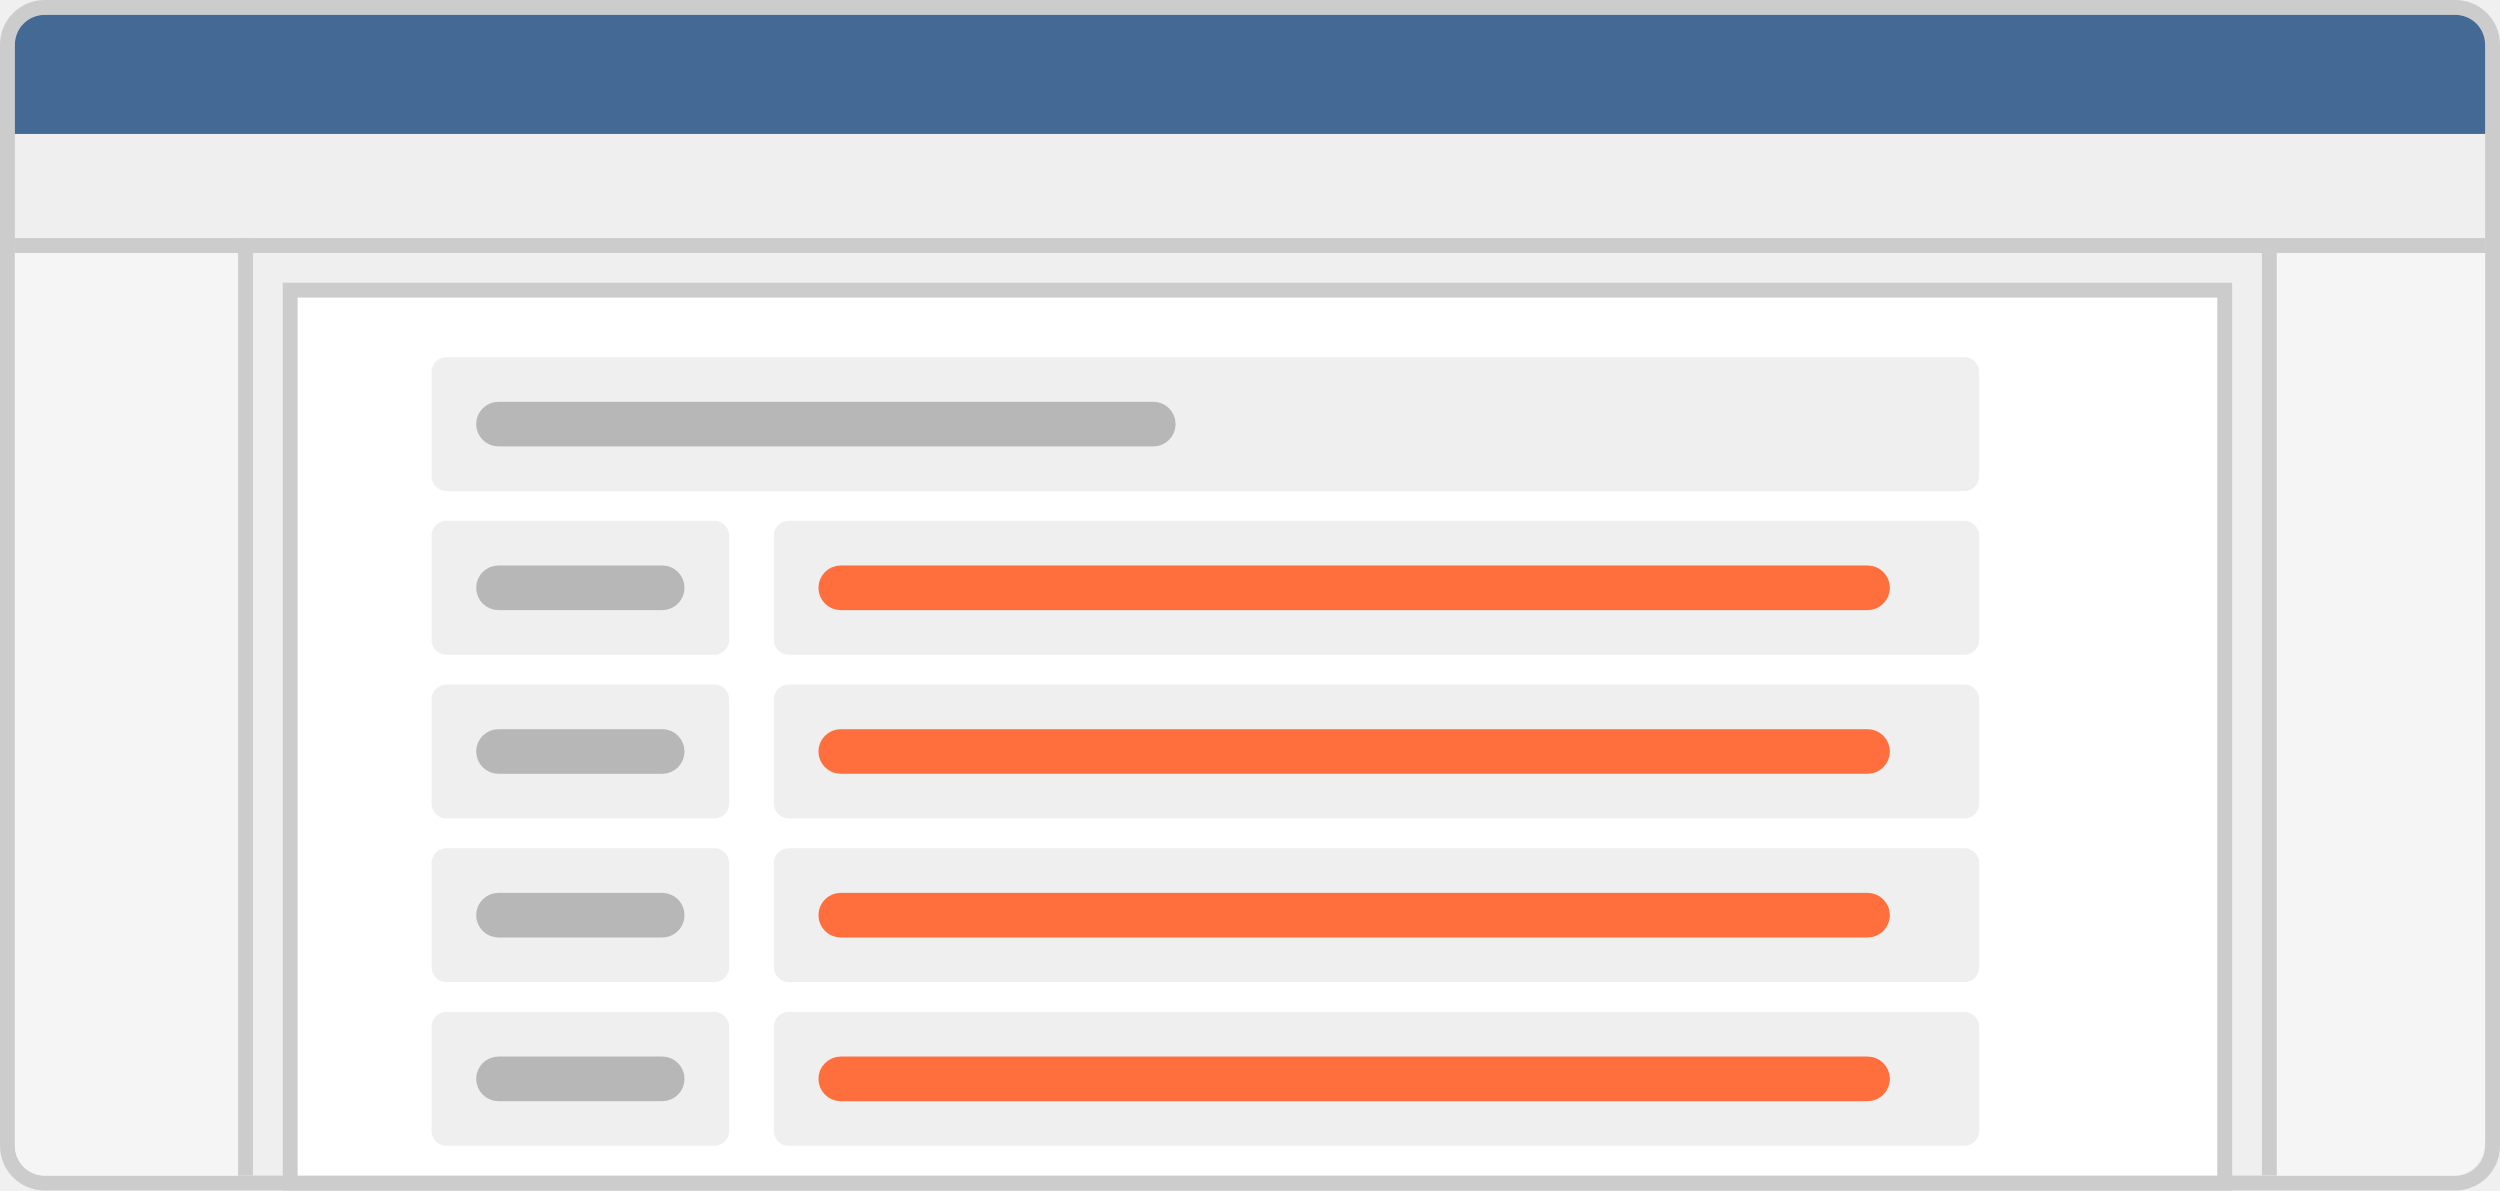
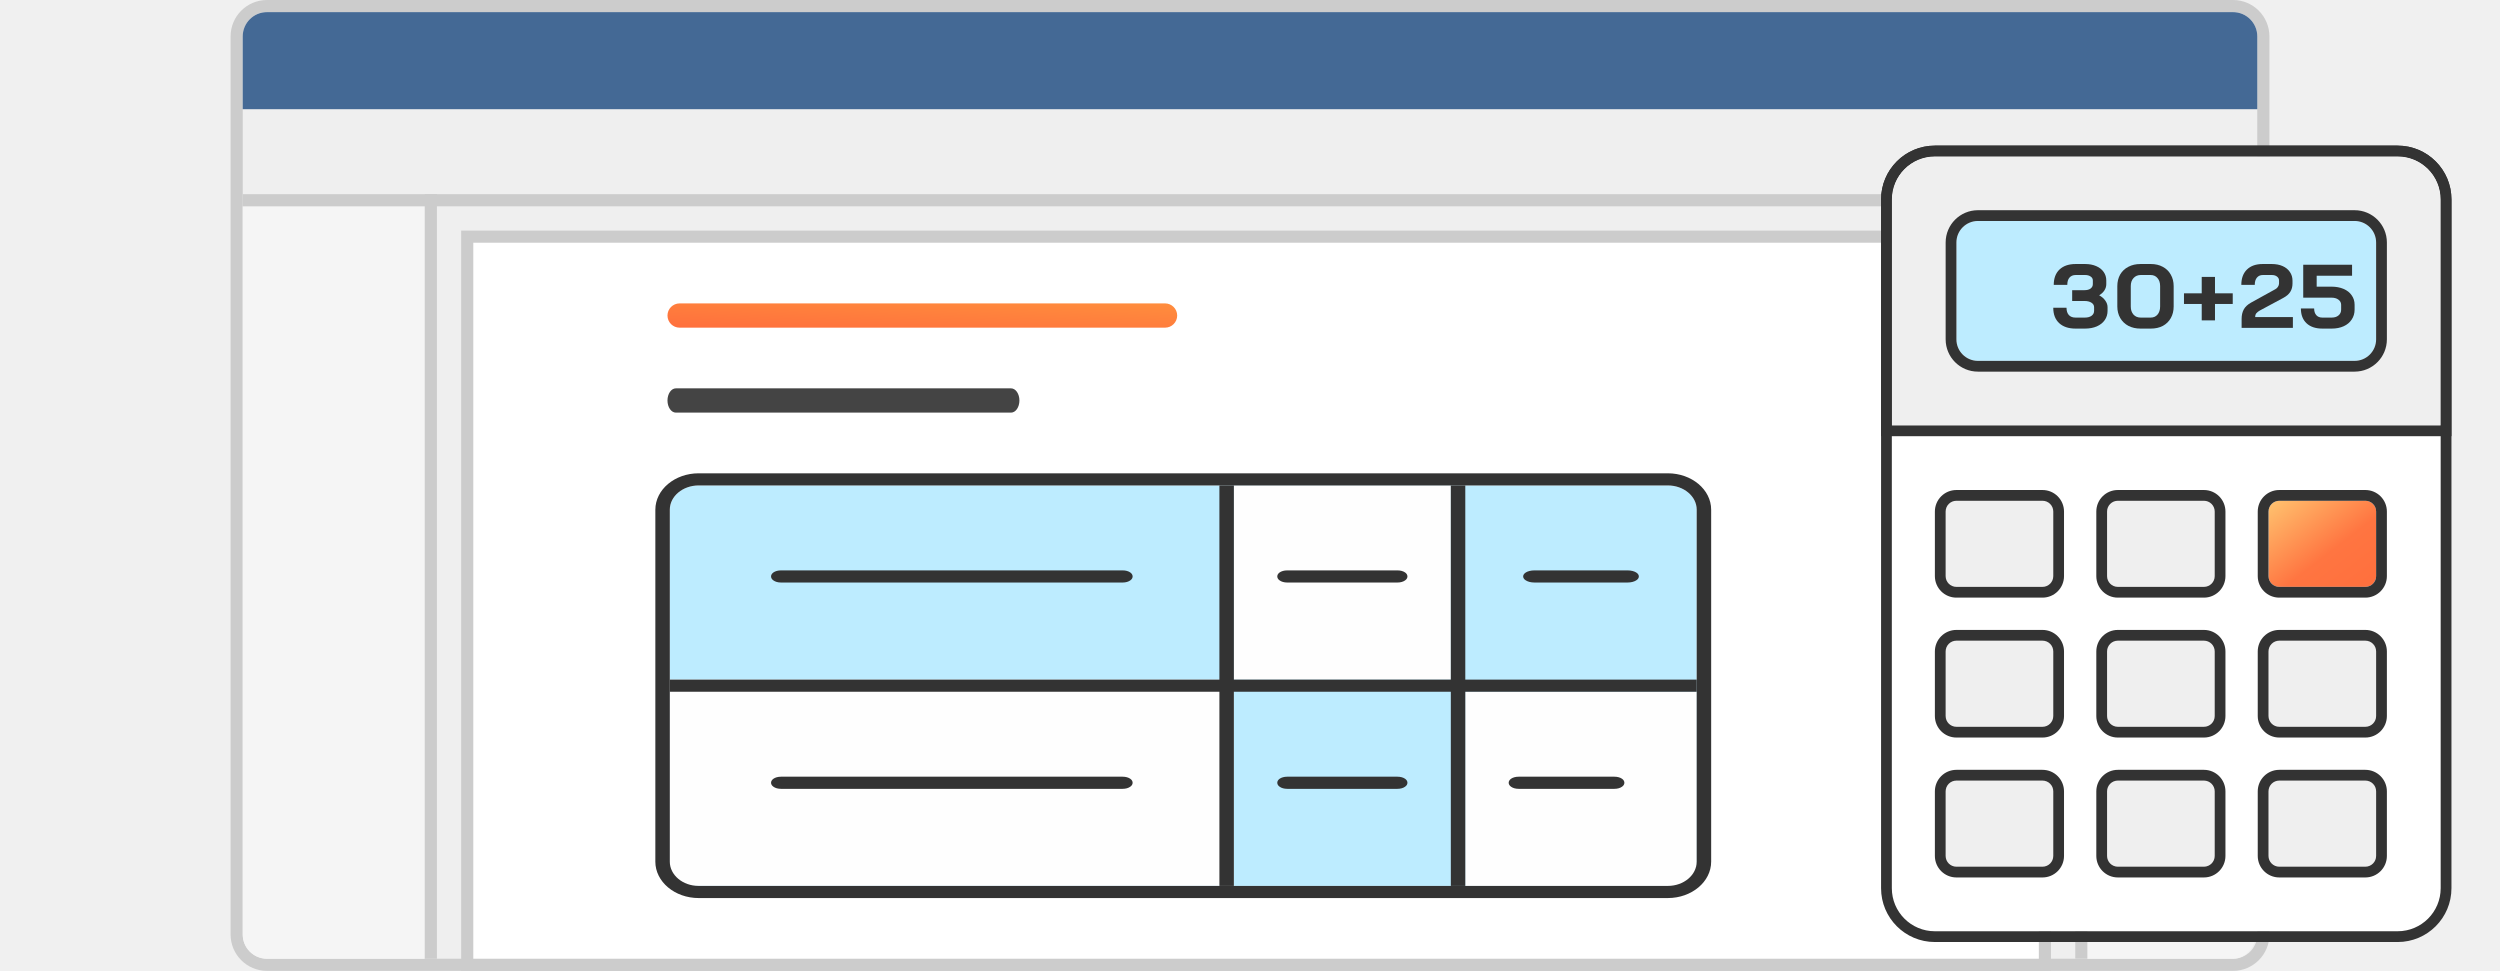
- <svg xmlns="http://www.w3.org/2000/svg" width="168" height="80" viewBox="0 0 168 80" fill="none">
-   <g clip-path="url(#clip0_26_2)">
-     <path d="M0.5 3C0.5 1.619 1.619 0.5 3 0.5H165C166.381 0.5 167.5 1.619 167.5 3V77C167.5 78.381 166.381 79.5 165 79.5H3C1.619 79.5 0.5 78.381 0.5 77V3Z" fill="#EFEFEF" stroke="#CCCCCC" />
-     <path d="M20 19.5H19.5V20V79V79.5H20H149H149.5V79V20V19.5H149H20Z" fill="white" stroke="#CCCCCC" />
-     <path d="M1 17H16V79H3C1.895 79 1 78.105 1 77V17Z" fill="#F5F5F5" />
-     <path d="M167 17H152V79H165.015C166.111 79 167 77.873 167 76.483V17Z" fill="#F5F5F5" />
-     <path d="M1 3C1 1.895 1.895 1 3 1H165C166.105 1 167 1.895 167 3V9H1V3Z" fill="#446995" />
-     <path fill-rule="evenodd" clip-rule="evenodd" d="M167 17H1V16H167V17Z" fill="#CCCCCC" />
-     <path fill-rule="evenodd" clip-rule="evenodd" d="M17 16V79H16V16H17Z" fill="#CCCCCC" />
-     <path fill-rule="evenodd" clip-rule="evenodd" d="M153 17V79H152V17H153Z" fill="#CCCCCC" />
-     <rect x="52" y="35" width="81" height="9" rx="1" fill="#EFEFEF" />
-     <rect x="29" y="35" width="20" height="9" rx="1" fill="#EFEFEF" />
-     <rect x="52" y="46" width="81" height="9" rx="1" fill="#EFEFEF" />
-     <rect x="29" y="46" width="20" height="9" rx="1" fill="#EFEFEF" />
-     <rect x="52" y="57" width="81" height="9" rx="1" fill="#EFEFEF" />
-     <rect x="29" y="57" width="20" height="9" rx="1" fill="#EFEFEF" />
-     <rect x="52" y="68" width="81" height="9" rx="1" fill="#EFEFEF" />
-     <rect x="29" y="68" width="20" height="9" rx="1" fill="#EFEFEF" />
-     <rect x="29" y="24" width="104" height="9" rx="1" fill="#EFEFEF" />
-     <rect x="55.75" y="71.75" width="70.5" height="1.5" rx="0.75" stroke="#FF6F3D" stroke-width="1.5" />
-     <rect x="55.75" y="60.75" width="70.5" height="1.5" rx="0.75" stroke="#FF6F3D" stroke-width="1.5" />
-     <rect x="55.75" y="38.75" width="70.5" height="1.5" rx="0.75" stroke="#FF6F3D" stroke-width="1.5" />
-     <rect x="32.75" y="27.75" width="45.5" height="1.5" rx="0.75" stroke="#333333" stroke-opacity="0.3" stroke-width="1.5" />
-     <rect x="32.75" y="38.75" width="12.5" height="1.5" rx="0.75" stroke="#B7B7B7" stroke-width="1.5" />
-     <rect x="32.75" y="49.75" width="12.5" height="1.5" rx="0.75" stroke="#B7B7B7" stroke-width="1.5" />
-     <rect x="32.75" y="60.75" width="12.5" height="1.5" rx="0.75" stroke="#B7B7B7" stroke-width="1.5" />
-     <rect x="32.75" y="71.75" width="12.5" height="1.5" rx="0.75" stroke="#B7B7B7" stroke-width="1.5" />
-     <rect x="55.75" y="49.75" width="70.5" height="1.5" rx="0.75" stroke="#FF6F3D" stroke-width="1.5" />
+ <svg xmlns="http://www.w3.org/2000/svg" width="206" height="80" viewBox="0 0 206 80" fill="none">
+   <g clip-path="url(#clip0_34_272)">
+     <path d="M19.5 3C19.5 1.619 20.619 0.5 22 0.5H184C185.381 0.5 186.5 1.619 186.5 3V77C186.5 78.381 185.381 79.5 184 79.5H22C20.619 79.5 19.5 78.381 19.5 77V3Z" fill="#EFEFEF" stroke="#CCCCCC" />
+     <path d="M39 19.5H38.5V20V79V79.5H39H168H168.5V79V20V19.5H168H39Z" fill="white" stroke="#CCCCCC" />
+     <path d="M20 17H35V79H22C20.895 79 20 78.105 20 77V17Z" fill="#F5F5F5" />
+     <path d="M186 17H171V79H184.015C185.111 79 186 77.873 186 76.483V17Z" fill="#F5F5F5" />
+     <path d="M20 3C20 1.895 20.895 1 22 1H184C185.105 1 186 1.895 186 3V9H20V3Z" fill="#446995" />
+     <path fill-rule="evenodd" clip-rule="evenodd" d="M186 17H20V16H186V17Z" fill="#CCCCCC" />
+     <path fill-rule="evenodd" clip-rule="evenodd" d="M36 16V79H35V16H36Z" fill="#CCCCCC" />
+     <path fill-rule="evenodd" clip-rule="evenodd" d="M172 17V79H171V17H172Z" fill="#CCCCCC" />
+     <path fill-rule="evenodd" clip-rule="evenodd" d="M97 26C97 25.448 96.552 25 96 25H56C55.448 25 55 25.448 55 26C55 26.552 55.448 27 56 27H96C96.552 27 97 26.552 97 26Z" fill="url(#paint0_linear_34_272)" />
+     <path fill-rule="evenodd" clip-rule="evenodd" d="M84 33C84 32.448 83.691 32 83.309 32H55.691C55.309 32 55 32.448 55 33C55 33.552 55.309 34 55.691 34H83.309C83.691 34 84 33.552 84 33Z" fill="#444444" />
+     <path fill-rule="evenodd" clip-rule="evenodd" d="M55.192 71C55.192 72.105 56.259 73 57.575 73H137.425C138.741 73 139.808 72.105 139.808 71V42C139.808 40.895 138.741 40 137.425 40L57.576 40C56.26 40 55.192 40.895 55.192 42L55.192 71Z" fill="#BDECFF" />
+     <path fill-rule="evenodd" clip-rule="evenodd" d="M101.671 73V56H55.192V71.297C55.192 72.231 56.068 72.99 57.145 72.99H101.671V73Z" fill="#FEFEFE" />
+     <path fill-rule="evenodd" clip-rule="evenodd" d="M101.671 56H119.548V40H101.671V56Z" fill="#FEFEFE" />
+     <path fill-rule="evenodd" clip-rule="evenodd" d="M120.74 73H137.808C138.913 73 139.808 72.105 139.808 71V57H120.74V73Z" fill="#FEFEFE" />
+     <path d="M139.808 56H55.192V57H139.808V56Z" fill="#333333" />
+     <path d="M101.671 40H100.479V73H101.671V40Z" fill="#333333" />
+     <path d="M120.74 40H119.548V73H120.74V40Z" fill="#333333" />
+     <path fill-rule="evenodd" clip-rule="evenodd" d="M135.041 47.498C135.041 47.372 134.957 47.251 134.813 47.167C134.645 47.065 134.393 47 134.106 47H126.442C126.154 47 125.903 47.065 125.735 47.167C125.591 47.256 125.507 47.372 125.507 47.498C125.507 47.623 125.591 47.744 125.735 47.828C125.903 47.935 126.154 48 126.442 48H134.106C134.393 48 134.645 47.935 134.813 47.828C134.957 47.744 135.041 47.628 135.041 47.498Z" fill="#333333" />
+     <path fill-rule="evenodd" clip-rule="evenodd" d="M93.329 47.498C93.329 47.372 93.255 47.251 93.129 47.167C92.982 47.065 92.762 47 92.51 47H64.353C64.101 47 63.88 47.065 63.734 47.167C63.608 47.256 63.534 47.372 63.534 47.498C63.534 47.623 63.608 47.744 63.734 47.828C63.88 47.935 64.101 48 64.353 48H92.51C92.762 48 92.982 47.935 93.129 47.828C93.255 47.744 93.329 47.628 93.329 47.498Z" fill="#333333" />
+     <path fill-rule="evenodd" clip-rule="evenodd" d="M115.973 47.498C115.973 47.372 115.899 47.251 115.773 47.167C115.626 47.065 115.406 47 115.154 47H106.065C105.813 47 105.593 47.065 105.446 47.167C105.32 47.256 105.247 47.372 105.247 47.498C105.247 47.623 105.32 47.744 105.446 47.828C105.593 47.935 105.813 48 106.065 48H115.154C115.406 48 115.626 47.935 115.773 47.828C115.899 47.744 115.973 47.628 115.973 47.498Z" fill="#333333" />
+     <path fill-rule="evenodd" clip-rule="evenodd" d="M115.973 64.498C115.973 64.372 115.899 64.251 115.773 64.167C115.626 64.065 115.406 64 115.154 64H106.065C105.813 64 105.593 64.065 105.446 64.167C105.32 64.256 105.247 64.372 105.247 64.498C105.247 64.623 105.32 64.744 105.446 64.828C105.593 64.935 105.813 65 106.065 65H115.154C115.406 65 115.626 64.935 115.773 64.828C115.899 64.744 115.973 64.628 115.973 64.498Z" fill="#333333" />
+     <path fill-rule="evenodd" clip-rule="evenodd" d="M133.849 64.498C133.849 64.372 133.776 64.251 133.65 64.167C133.503 64.065 133.283 64 133.031 64H125.134C124.882 64 124.661 64.065 124.514 64.167C124.389 64.256 124.315 64.372 124.315 64.498C124.315 64.623 124.389 64.744 124.514 64.828C124.661 64.935 124.882 65 125.134 65H133.031C133.283 65 133.503 64.935 133.65 64.828C133.776 64.744 133.849 64.628 133.849 64.498Z" fill="#333333" />
+     <path fill-rule="evenodd" clip-rule="evenodd" d="M93.329 64.498C93.329 64.372 93.255 64.251 93.129 64.167C92.982 64.065 92.762 64 92.51 64H64.353C64.101 64 63.88 64.065 63.734 64.167C63.608 64.256 63.534 64.372 63.534 64.498C63.534 64.623 63.608 64.744 63.734 64.828C63.88 64.935 64.101 65 64.353 65H92.51C92.762 65 92.982 64.935 93.129 64.828C93.255 64.744 93.329 64.628 93.329 64.498Z" fill="#333333" />
+     <path fill-rule="evenodd" clip-rule="evenodd" d="M137.425 74H57.575C55.601 74 54 72.657 54 71L54.001 42C54.001 40.343 55.601 39 57.576 39L137.425 39C139.399 39 141 40.343 141 42V71C141 72.657 139.399 74 137.425 74ZM57.575 73C56.259 73 55.192 72.105 55.192 71L55.192 42C55.192 40.895 56.26 40 57.576 40L137.425 40C138.741 40 139.808 40.895 139.808 42V71C139.808 72.105 138.741 73 137.425 73H57.575Z" fill="#333333" />
  </g>
+   <path d="M155.887 16.434C155.887 14.475 157.475 12.887 159.434 12.887H197.566C199.525 12.887 201.113 14.475 201.113 16.434V73.189C201.113 75.148 199.525 76.736 197.566 76.736H159.434C157.475 76.736 155.887 75.148 155.887 73.189V16.434Z" fill="white" />
+   <path fill-rule="evenodd" clip-rule="evenodd" d="M159.434 12H197.566C200.015 12 202 13.985 202 16.434V73.189C202 75.638 200.015 77.623 197.566 77.623H159.434C156.985 77.623 155 75.638 155 73.189V16.434C155 13.985 156.985 12 159.434 12ZM159.434 12.887C157.475 12.887 155.887 14.475 155.887 16.434V73.189C155.887 75.148 157.475 76.736 159.434 76.736H197.566C199.525 76.736 201.113 75.148 201.113 73.189V16.434C201.113 14.475 199.525 12.887 197.566 12.887H159.434Z" fill="#333333" />
+   <path d="M155.887 16.434C155.887 14.475 157.475 12.887 159.434 12.887H197.566C199.525 12.887 201.113 14.475 201.113 16.434V35.056H155.887V16.434Z" fill="#EFEFEF" />
+   <path fill-rule="evenodd" clip-rule="evenodd" d="M202 35.943H155V16.434C155 13.985 156.985 12 159.434 12H197.566C200.015 12 202 13.985 202 16.434V35.943ZM159.434 12.887C157.475 12.887 155.887 14.475 155.887 16.434V35.057H201.113V16.434C201.113 14.475 199.525 12.887 197.566 12.887H159.434Z" fill="#333333" />
+   <path d="M161.208 19.981C161.208 19.002 162.002 18.207 162.981 18.207H194.019C194.998 18.207 195.792 19.002 195.792 19.981V27.962C195.792 28.942 194.998 29.736 194.019 29.736H162.981C162.002 29.736 161.208 28.942 161.208 27.962V19.981Z" fill="#BDECFF" />
+   <path fill-rule="evenodd" clip-rule="evenodd" d="M162.981 17.321H194.019C195.488 17.321 196.679 18.512 196.679 19.981V27.962C196.679 29.432 195.488 30.623 194.019 30.623H162.981C161.512 30.623 160.321 29.432 160.321 27.962V19.981C160.321 18.512 161.512 17.321 162.981 17.321ZM162.981 18.208C162.002 18.208 161.208 19.002 161.208 19.981V27.962C161.208 28.942 162.002 29.736 162.981 29.736H194.019C194.998 29.736 195.792 28.942 195.792 27.962V19.981C195.792 19.002 194.998 18.208 194.019 18.208H162.981Z" fill="#333333" />
+   <path d="M160.321 42.151C160.321 41.661 160.718 41.264 161.208 41.264H168.302C168.792 41.264 169.189 41.661 169.189 42.151V47.472C169.189 47.962 168.792 48.358 168.302 48.358H161.208C160.718 48.358 160.321 47.962 160.321 47.472V42.151Z" fill="#EFEFEF" />
+   <path fill-rule="evenodd" clip-rule="evenodd" d="M161.208 40.377H168.302C169.281 40.377 170.075 41.171 170.075 42.151V47.472C170.075 48.451 169.281 49.245 168.302 49.245H161.208C160.228 49.245 159.434 48.451 159.434 47.472V42.151C159.434 41.171 160.228 40.377 161.208 40.377ZM161.208 41.264C160.718 41.264 160.321 41.661 160.321 42.151V47.472C160.321 47.961 160.718 48.358 161.208 48.358H168.302C168.792 48.358 169.189 47.961 169.189 47.472V42.151C169.189 41.661 168.792 41.264 168.302 41.264H161.208Z" fill="#333333" />
+   <path d="M160.321 53.679C160.321 53.19 160.718 52.792 161.208 52.792H168.302C168.792 52.792 169.189 53.19 169.189 53.679V59C169.189 59.49 168.792 59.887 168.302 59.887H161.208C160.718 59.887 160.321 59.49 160.321 59V53.679Z" fill="#EFEFEF" />
+   <path fill-rule="evenodd" clip-rule="evenodd" d="M161.208 51.906H168.302C169.281 51.906 170.075 52.7 170.075 53.679V59C170.075 59.98 169.281 60.774 168.302 60.774H161.208C160.228 60.774 159.434 59.98 159.434 59V53.679C159.434 52.7 160.228 51.906 161.208 51.906ZM161.208 52.792C160.718 52.792 160.321 53.19 160.321 53.679V59C160.321 59.49 160.718 59.887 161.208 59.887H168.302C168.792 59.887 169.189 59.49 169.189 59V53.679C169.189 53.19 168.792 52.792 168.302 52.792H161.208Z" fill="#333333" />
+   <path d="M160.321 65.208C160.321 64.718 160.718 64.321 161.208 64.321H168.302C168.792 64.321 169.189 64.718 169.189 65.208V70.528C169.189 71.018 168.792 71.415 168.302 71.415H161.208C160.718 71.415 160.321 71.018 160.321 70.528V65.208Z" fill="#EFEFEF" />
+   <path fill-rule="evenodd" clip-rule="evenodd" d="M161.208 63.434H168.302C169.281 63.434 170.075 64.228 170.075 65.207V70.528C170.075 71.508 169.281 72.302 168.302 72.302H161.208C160.228 72.302 159.434 71.508 159.434 70.528V65.207C159.434 64.228 160.228 63.434 161.208 63.434ZM161.208 64.321C160.718 64.321 160.321 64.718 160.321 65.207V70.528C160.321 71.018 160.718 71.415 161.208 71.415H168.302C168.792 71.415 169.189 71.018 169.189 70.528V65.207C169.189 64.718 168.792 64.321 168.302 64.321H161.208Z" fill="#333333" />
+   <path d="M173.623 42.151C173.623 41.661 174.02 41.264 174.509 41.264H181.604C182.094 41.264 182.491 41.661 182.491 42.151V47.472C182.491 47.962 182.094 48.358 181.604 48.358H174.509C174.02 48.358 173.623 47.962 173.623 47.472V42.151Z" fill="#EFEFEF" />
+   <path fill-rule="evenodd" clip-rule="evenodd" d="M174.509 40.377H181.604C182.583 40.377 183.377 41.171 183.377 42.151V47.472C183.377 48.451 182.583 49.245 181.604 49.245H174.509C173.53 49.245 172.736 48.451 172.736 47.472V42.151C172.736 41.171 173.53 40.377 174.509 40.377ZM174.509 41.264C174.02 41.264 173.623 41.661 173.623 42.151V47.472C173.623 47.961 174.02 48.358 174.509 48.358H181.604C182.094 48.358 182.491 47.961 182.491 47.472V42.151C182.491 41.661 182.094 41.264 181.604 41.264H174.509Z" fill="#333333" />
+   <path d="M173.623 53.679C173.623 53.19 174.02 52.792 174.509 52.792H181.604C182.094 52.792 182.491 53.19 182.491 53.679V59C182.491 59.49 182.094 59.887 181.604 59.887H174.509C174.02 59.887 173.623 59.49 173.623 59V53.679Z" fill="#EFEFEF" />
+   <path fill-rule="evenodd" clip-rule="evenodd" d="M174.509 51.906H181.604C182.583 51.906 183.377 52.7 183.377 53.679V59C183.377 59.98 182.583 60.774 181.604 60.774H174.509C173.53 60.774 172.736 59.98 172.736 59V53.679C172.736 52.7 173.53 51.906 174.509 51.906ZM174.509 52.792C174.02 52.792 173.623 53.19 173.623 53.679V59C173.623 59.49 174.02 59.887 174.509 59.887H181.604C182.094 59.887 182.491 59.49 182.491 59V53.679C182.491 53.19 182.094 52.792 181.604 52.792H174.509Z" fill="#333333" />
+   <path d="M173.623 65.208C173.623 64.718 174.02 64.321 174.509 64.321H181.604C182.094 64.321 182.491 64.718 182.491 65.208V70.528C182.491 71.018 182.094 71.415 181.604 71.415H174.509C174.02 71.415 173.623 71.018 173.623 70.528V65.208Z" fill="#EFEFEF" />
+   <path fill-rule="evenodd" clip-rule="evenodd" d="M174.509 63.434H181.604C182.583 63.434 183.377 64.228 183.377 65.207V70.528C183.377 71.508 182.583 72.302 181.604 72.302H174.509C173.53 72.302 172.736 71.508 172.736 70.528V65.207C172.736 64.228 173.53 63.434 174.509 63.434ZM174.509 64.321C174.02 64.321 173.623 64.718 173.623 65.207V70.528C173.623 71.018 174.02 71.415 174.509 71.415H181.604C182.094 71.415 182.491 71.018 182.491 70.528V65.207C182.491 64.718 182.094 64.321 181.604 64.321H174.509Z" fill="#333333" />
+   <path d="M186.925 42.151C186.925 41.661 187.322 41.264 187.811 41.264H194.906C195.395 41.264 195.792 41.661 195.792 42.151V47.472C195.792 47.962 195.395 48.358 194.906 48.358H187.811C187.322 48.358 186.925 47.962 186.925 47.472V42.151Z" fill="url(#paint1_linear_34_272)" />
+   <path fill-rule="evenodd" clip-rule="evenodd" d="M187.811 40.377H194.906C195.885 40.377 196.679 41.171 196.679 42.151V47.472C196.679 48.451 195.885 49.245 194.906 49.245H187.811C186.832 49.245 186.038 48.451 186.038 47.472V42.151C186.038 41.171 186.832 40.377 187.811 40.377ZM187.811 41.264C187.322 41.264 186.925 41.661 186.925 42.151V47.472C186.925 47.961 187.322 48.358 187.811 48.358H194.906C195.395 48.358 195.792 47.961 195.792 47.472V42.151C195.792 41.661 195.395 41.264 194.906 41.264H187.811Z" fill="#333333" />
+   <path d="M186.925 53.679C186.925 53.19 187.322 52.792 187.811 52.792H194.906C195.395 52.792 195.792 53.19 195.792 53.679V59C195.792 59.49 195.395 59.887 194.906 59.887H187.811C187.322 59.887 186.925 59.49 186.925 59V53.679Z" fill="#EFEFEF" />
+   <path fill-rule="evenodd" clip-rule="evenodd" d="M187.811 51.906H194.906C195.885 51.906 196.679 52.7 196.679 53.679V59C196.679 59.98 195.885 60.774 194.906 60.774H187.811C186.832 60.774 186.038 59.98 186.038 59V53.679C186.038 52.7 186.832 51.906 187.811 51.906ZM187.811 52.792C187.322 52.792 186.925 53.19 186.925 53.679V59C186.925 59.49 187.322 59.887 187.811 59.887H194.906C195.395 59.887 195.792 59.49 195.792 59V53.679C195.792 53.19 195.395 52.792 194.906 52.792H187.811Z" fill="#333333" />
+   <path d="M186.925 65.208C186.925 64.718 187.322 64.321 187.811 64.321H194.906C195.395 64.321 195.792 64.718 195.792 65.208V70.528C195.792 71.018 195.395 71.415 194.906 71.415H187.811C187.322 71.415 186.925 71.018 186.925 70.528V65.208Z" fill="#EFEFEF" />
+   <path fill-rule="evenodd" clip-rule="evenodd" d="M187.811 63.434H194.906C195.885 63.434 196.679 64.228 196.679 65.207V70.528C196.679 71.508 195.885 72.302 194.906 72.302H187.811C186.832 72.302 186.038 71.508 186.038 70.528V65.207C186.038 64.228 186.832 63.434 187.811 63.434ZM187.811 64.321C187.322 64.321 186.925 64.718 186.925 65.207V70.528C186.925 71.018 187.322 71.415 187.811 71.415H194.906C195.395 71.415 195.792 71.018 195.792 70.528V65.207C195.792 64.718 195.395 64.321 194.906 64.321H187.811Z" fill="#333333" />
+   <path d="M172.972 24.333C173.191 24.452 173.36 24.598 173.478 24.772C173.601 24.945 173.663 25.126 173.663 25.314V25.612C173.663 25.899 173.585 26.154 173.43 26.377C173.274 26.6 173.055 26.773 172.771 26.897C172.493 27.016 172.169 27.076 171.799 27.076H171.02C170.447 27.076 169.997 26.924 169.671 26.622C169.349 26.32 169.189 25.899 169.189 25.359H170.281C170.281 25.616 170.345 25.817 170.474 25.961C170.602 26.099 170.784 26.169 171.02 26.169H171.799C172.024 26.169 172.206 26.119 172.345 26.02C172.485 25.916 172.554 25.78 172.554 25.612V25.314C172.554 25.161 172.482 25.037 172.337 24.943C172.193 24.849 172.005 24.802 171.775 24.802H170.747V23.91H171.775C171.979 23.91 172.142 23.865 172.265 23.776C172.388 23.682 172.45 23.561 172.45 23.412V23.115C172.45 22.976 172.391 22.867 172.273 22.788C172.155 22.703 172.003 22.661 171.815 22.661H171.036C170.817 22.661 170.645 22.733 170.522 22.877C170.404 23.016 170.345 23.214 170.345 23.471H169.229C169.229 22.931 169.387 22.51 169.703 22.208C170.024 21.906 170.468 21.755 171.036 21.755H171.815C172.158 21.755 172.461 21.812 172.723 21.926C172.991 22.04 173.197 22.201 173.341 22.409C173.486 22.612 173.558 22.847 173.558 23.115V23.412C173.558 23.595 173.507 23.766 173.406 23.925C173.304 24.083 173.159 24.219 172.972 24.333Z" fill="#333333" />
+   <path d="M176.379 27.076C176.004 27.076 175.672 27.001 175.383 26.853C175.094 26.699 174.869 26.483 174.708 26.206C174.548 25.929 174.467 25.609 174.467 25.247V23.583C174.467 23.221 174.545 22.902 174.7 22.624C174.861 22.347 175.086 22.134 175.375 21.985C175.664 21.831 175.999 21.755 176.379 21.755H177.231C177.6 21.755 177.927 21.831 178.211 21.985C178.494 22.134 178.714 22.347 178.869 22.624C179.03 22.902 179.11 23.221 179.11 23.583V25.247C179.11 25.609 179.033 25.929 178.877 26.206C178.722 26.483 178.503 26.699 178.219 26.853C177.935 27.001 177.606 27.076 177.231 27.076H176.379ZM177.215 26.169C177.45 26.169 177.638 26.087 177.777 25.924C177.921 25.755 177.994 25.535 177.994 25.262V23.568C177.994 23.296 177.921 23.078 177.777 22.914C177.638 22.746 177.45 22.661 177.215 22.661H176.395C176.149 22.661 175.951 22.746 175.801 22.914C175.651 23.078 175.576 23.296 175.576 23.568V25.262C175.576 25.535 175.651 25.755 175.801 25.924C175.951 26.087 176.149 26.169 176.395 26.169H177.215Z" fill="#333333" />
+   <path d="M181.422 25.047H179.96V24.17H181.422V22.817H182.515V24.17H183.977V25.047H182.515V26.399H181.422V25.047Z" fill="#333333" />
+   <path d="M184.709 26.273C184.709 25.976 184.768 25.718 184.886 25.5C185.004 25.282 185.204 25.094 185.488 24.935L187.48 23.835C187.577 23.786 187.652 23.717 187.705 23.627C187.764 23.538 187.793 23.449 187.793 23.36V23.122C187.793 22.983 187.737 22.872 187.625 22.788C187.518 22.703 187.376 22.661 187.199 22.661H186.46C186.251 22.661 186.088 22.733 185.97 22.877C185.852 23.016 185.793 23.214 185.793 23.471H184.685C184.685 22.931 184.84 22.51 185.151 22.208C185.461 21.906 185.892 21.755 186.444 21.755H187.199C187.536 21.755 187.834 21.812 188.091 21.926C188.348 22.04 188.546 22.201 188.685 22.409C188.83 22.617 188.902 22.855 188.902 23.122V23.36C188.902 23.627 188.84 23.858 188.717 24.051C188.599 24.239 188.412 24.403 188.155 24.541L186.219 25.582C186.091 25.651 185.992 25.728 185.922 25.812C185.858 25.896 185.826 26 185.826 26.124H188.934V27.016H184.709V26.273Z" fill="#333333" />
+   <path d="M191.36 27.076C190.803 27.076 190.369 26.929 190.059 26.637C189.748 26.345 189.593 25.939 189.593 25.418H190.685C190.685 25.651 190.744 25.834 190.862 25.968C190.98 26.102 191.146 26.169 191.36 26.169H192.131C192.367 26.169 192.554 26.11 192.693 25.991C192.838 25.872 192.91 25.713 192.91 25.515V25.114C192.91 24.94 192.835 24.799 192.685 24.69C192.541 24.581 192.348 24.527 192.107 24.527H189.786V21.814H193.81V22.721H190.894V23.62H192.107C192.487 23.62 192.822 23.682 193.111 23.806C193.4 23.93 193.623 24.105 193.778 24.333C193.938 24.556 194.019 24.816 194.019 25.114V25.515C194.019 25.822 193.938 26.095 193.778 26.332C193.623 26.57 193.403 26.753 193.119 26.882C192.835 27.011 192.506 27.076 192.131 27.076H191.36Z" fill="#333333" />
  <defs>
-     <clipPath id="clip0_26_2">
-       <rect width="168" height="80" fill="white" />
+     <linearGradient id="paint0_linear_34_272" x1="97" y1="24.922" x2="96.817" y2="28.916" gradientUnits="userSpaceOnUse">
+       <stop stop-color="#FF8E3D" />
+       <stop offset="1" stop-color="#FF6F3D" />
+     </linearGradient>
+     <linearGradient id="paint1_linear_34_272" x1="186.925" y1="40.987" x2="193.788" y2="49.902" gradientUnits="userSpaceOnUse">
+       <stop stop-color="#FFC671" />
+       <stop offset="0.594" stop-color="#FF7541" />
+       <stop offset="1" stop-color="#FF6F3D" />
+     </linearGradient>
+     <clipPath id="clip0_34_272">
+       <rect width="168" height="80" fill="white" transform="translate(19)" />
    </clipPath>
  </defs>
</svg>
